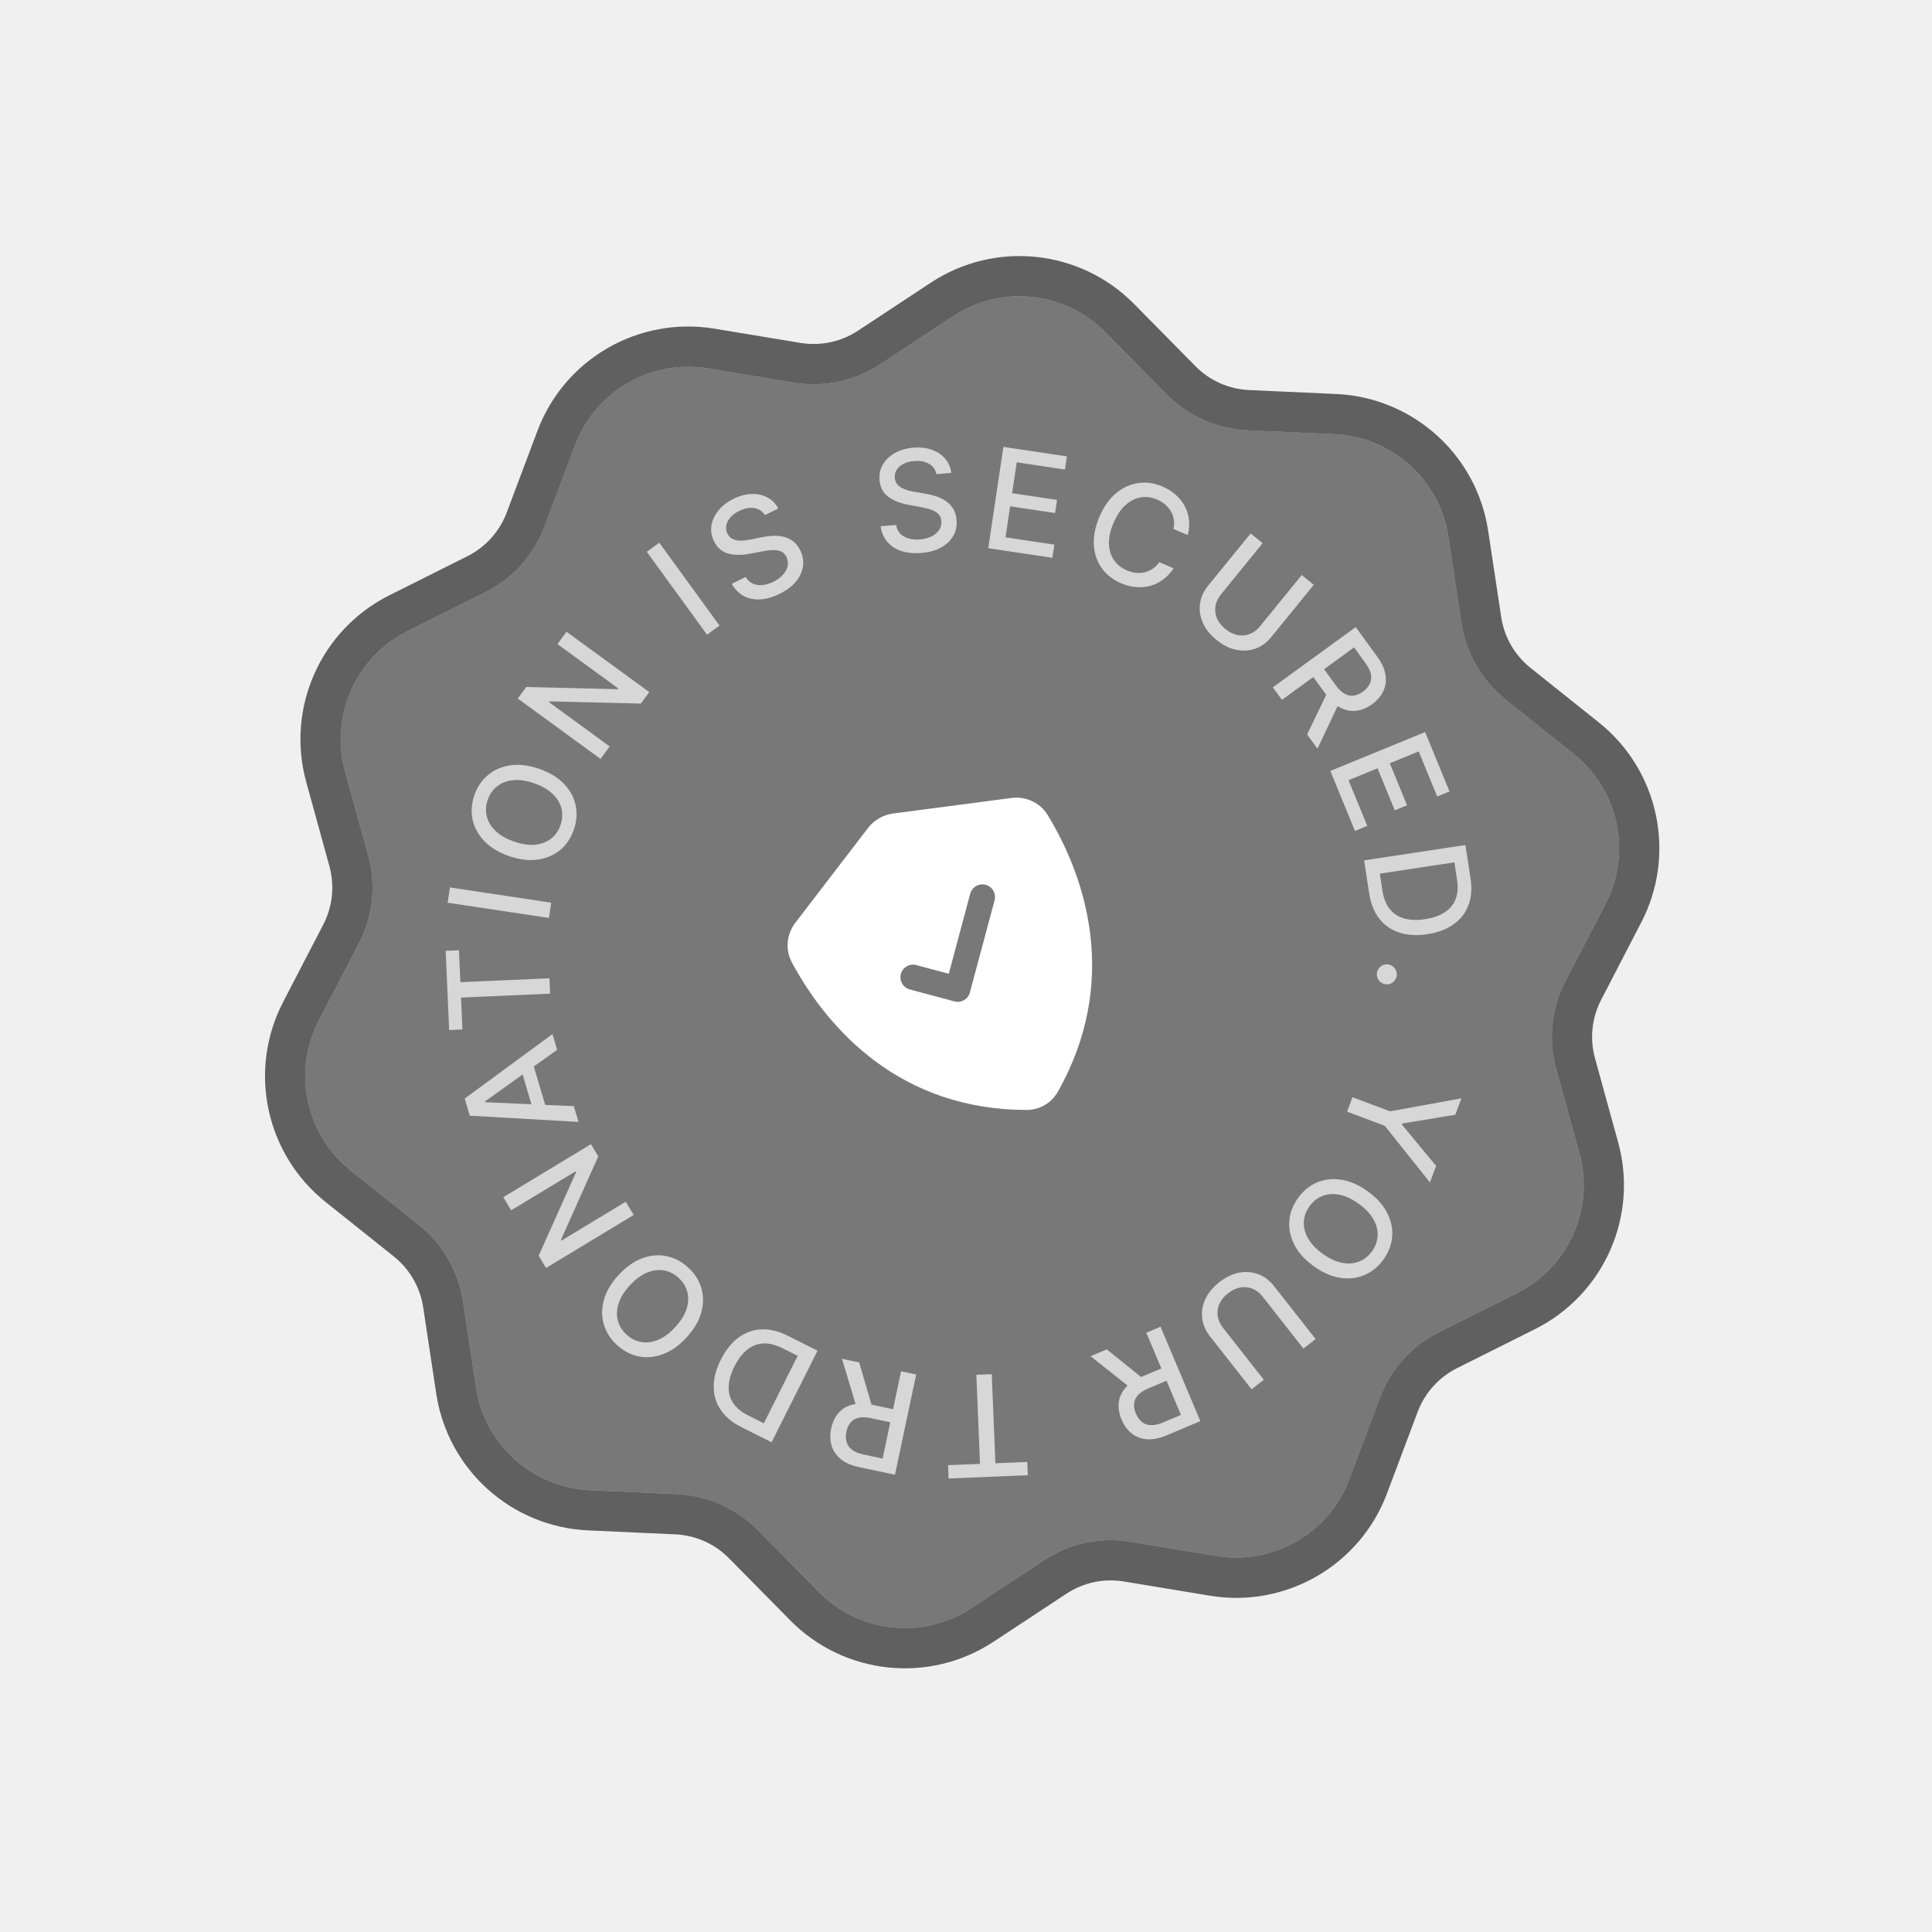
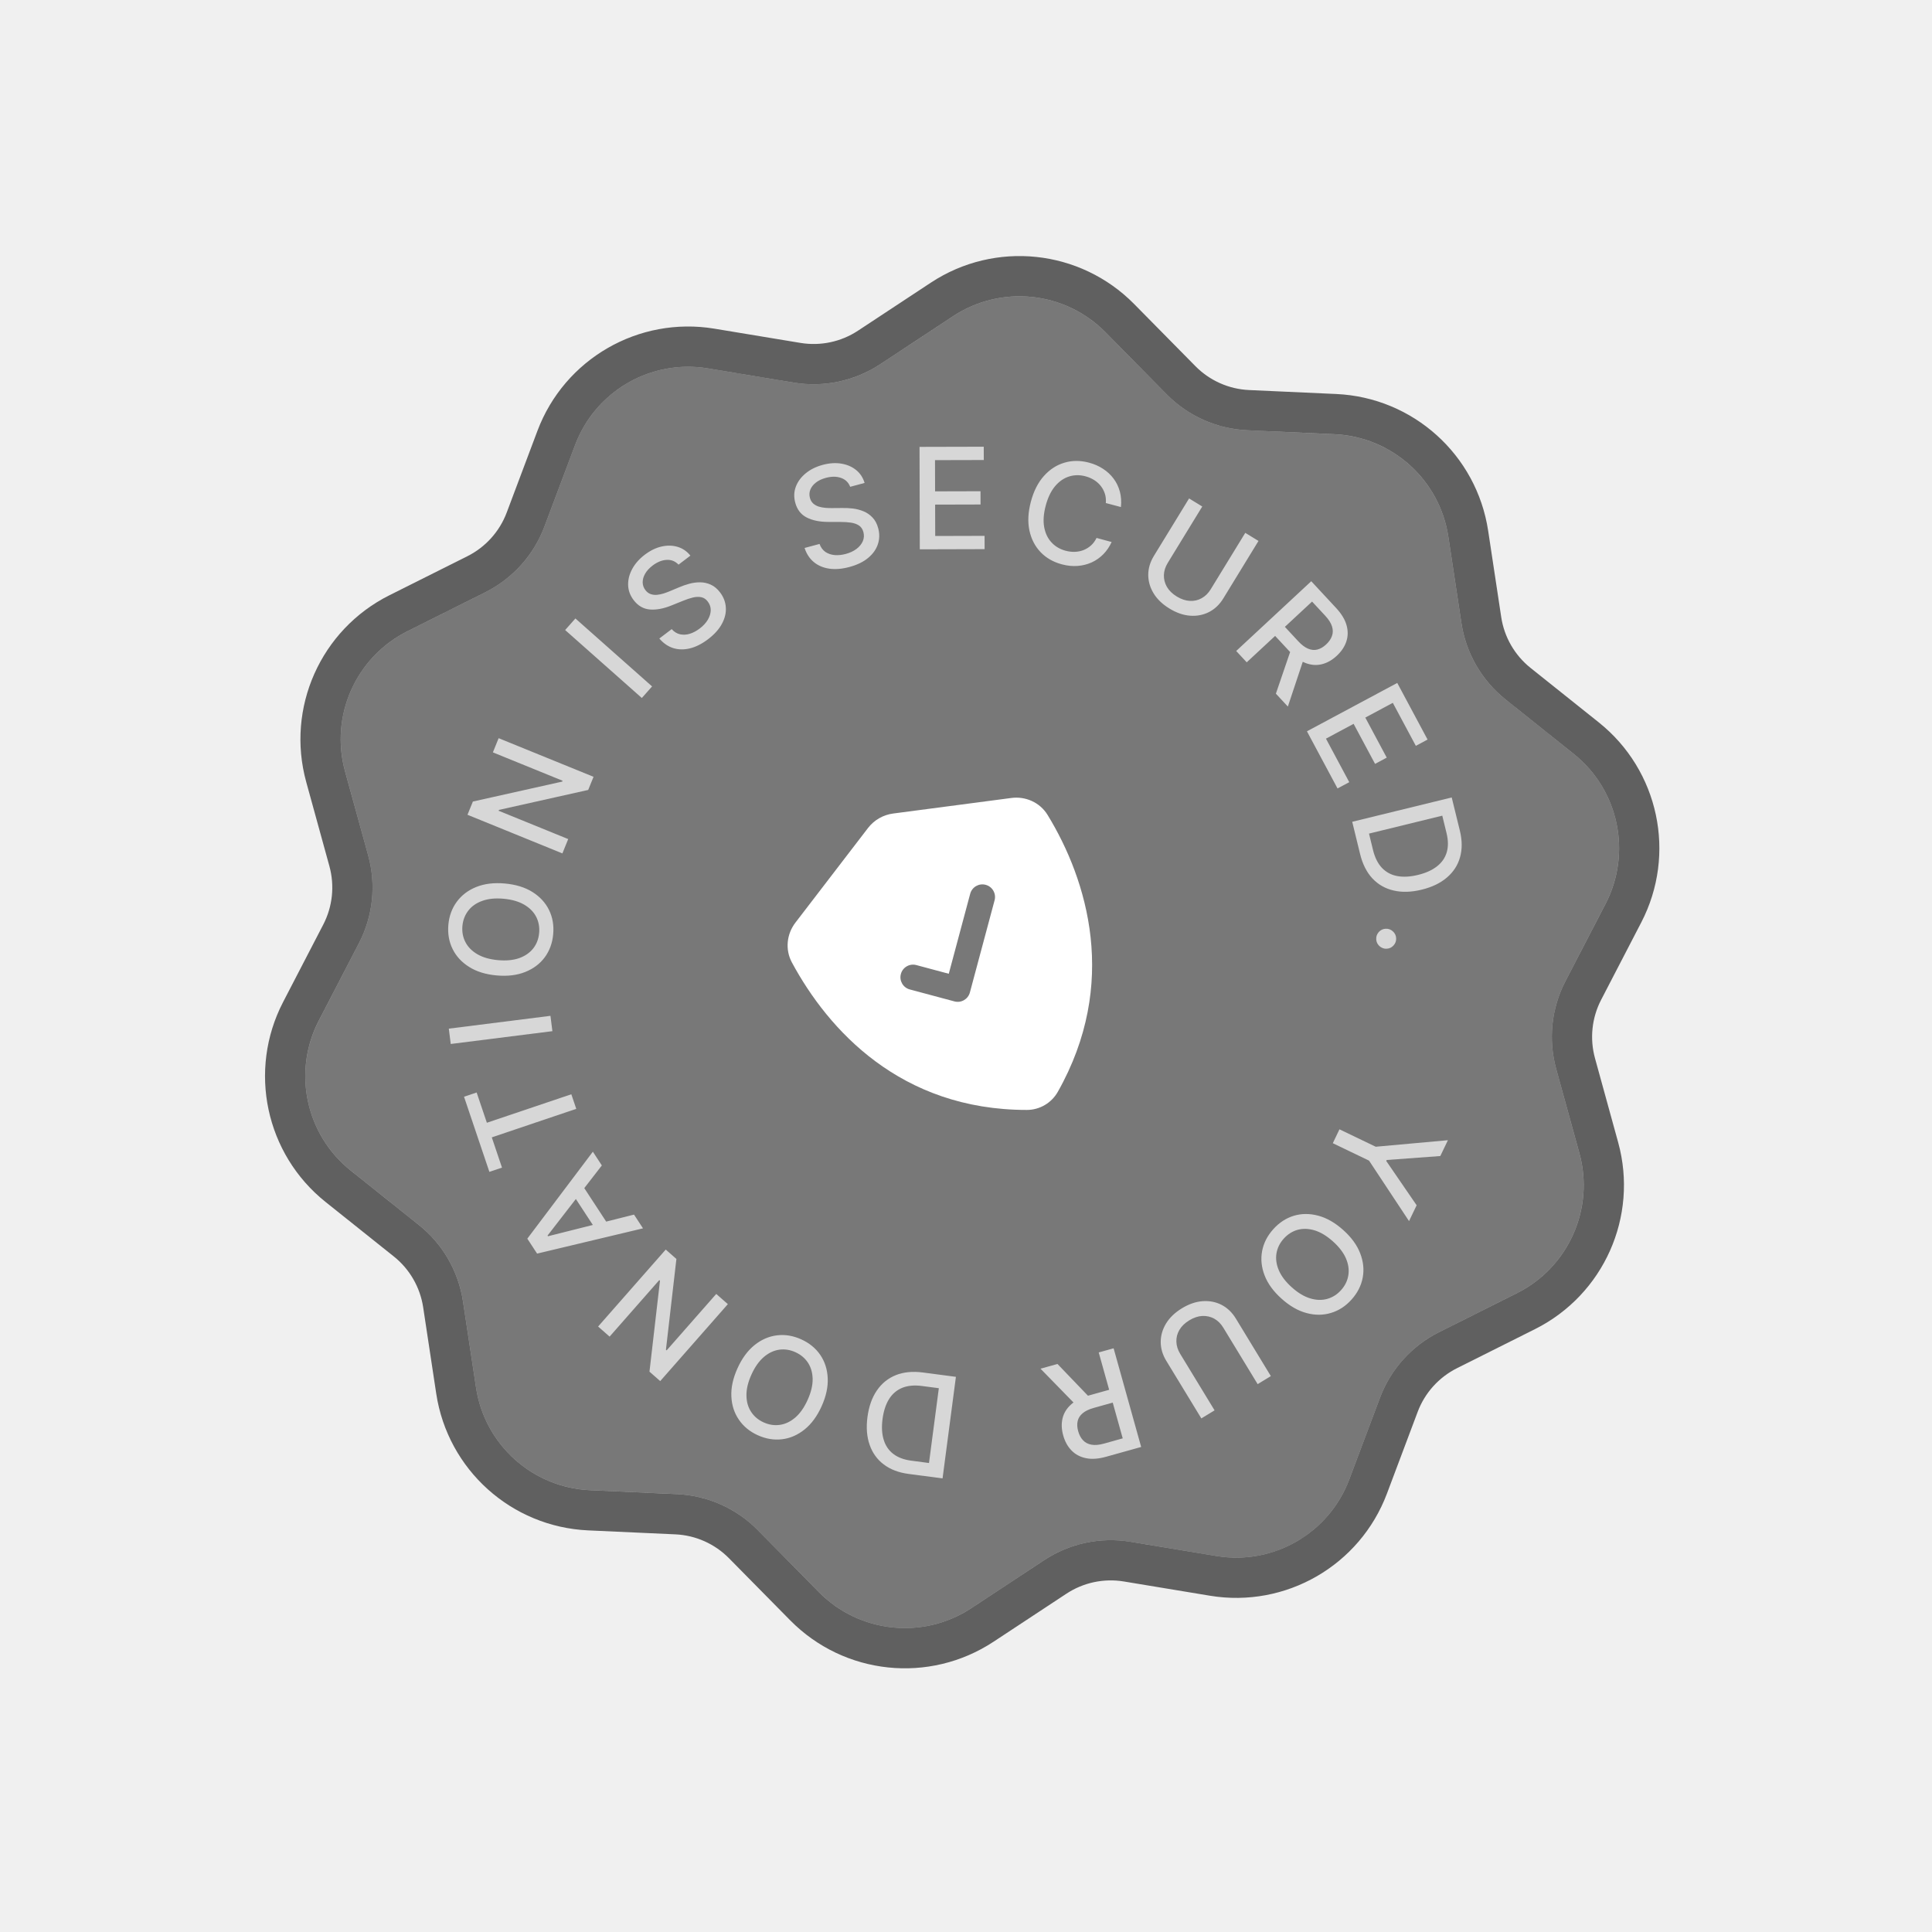
<svg xmlns="http://www.w3.org/2000/svg" width="96" height="96" viewBox="0 0 96 96" fill="none">
  <path d="M28.577 22.112C29.585 19.431 32.347 17.837 35.172 18.304L39.452 19.012C40.943 19.259 42.472 18.934 43.733 18.102L47.356 15.714C49.747 14.138 52.918 14.472 54.929 16.51L57.976 19.599C59.037 20.675 60.465 21.311 61.975 21.379L66.308 21.577C69.169 21.707 71.539 23.841 71.968 26.672L72.617 30.962C72.843 32.456 73.625 33.81 74.806 34.752L78.196 37.459C80.434 39.246 81.097 42.366 79.779 44.909L77.783 48.761C77.088 50.102 76.925 51.657 77.326 53.114L78.477 57.296C79.237 60.057 77.94 62.971 75.38 64.253L71.501 66.196C70.15 66.873 69.104 68.035 68.572 69.449L67.045 73.51C66.037 76.191 63.275 77.785 60.45 77.318L56.17 76.61C54.679 76.363 53.15 76.688 51.888 77.52L48.266 79.907C45.875 81.484 42.703 81.15 40.692 79.111L37.646 76.023C36.585 74.947 35.157 74.311 33.647 74.243L29.313 74.045C26.453 73.915 24.082 71.781 23.654 68.949L23.005 64.66C22.779 63.166 21.997 61.812 20.816 60.869L17.426 58.162C15.188 56.375 14.525 53.256 15.843 50.713L17.839 46.861C18.534 45.52 18.697 43.965 18.296 42.508L17.145 38.325C16.384 35.564 17.682 32.651 20.242 31.368L24.121 29.425C25.472 28.749 26.518 27.587 27.05 26.173L28.577 22.112Z" fill="black" fill-opacity="0.5" />
  <path d="M27.641 21.76C28.817 18.633 32.039 16.773 35.335 17.318L39.615 18.026C40.857 18.231 42.131 17.96 43.183 17.267L46.805 14.879C49.595 13.04 53.295 13.429 55.642 15.808L58.688 18.897C59.572 19.793 60.762 20.323 62.02 20.38L66.354 20.577C69.692 20.729 72.457 23.219 72.957 26.523L73.606 30.812C73.794 32.057 74.446 33.185 75.43 33.971L78.82 36.678C81.431 38.763 82.205 42.402 80.668 45.369L78.671 49.221C78.092 50.339 77.956 51.634 78.29 52.848L79.442 57.031C80.329 60.252 78.815 63.651 75.828 65.148L71.948 67.091C70.823 67.655 69.951 68.623 69.508 69.801L67.981 73.862C66.805 76.989 63.583 78.849 60.286 78.304L56.007 77.596C54.764 77.391 53.49 77.662 52.439 78.355L48.817 80.742C46.027 82.581 42.326 82.192 39.98 79.814L36.934 76.725C36.05 75.829 34.86 75.299 33.602 75.242L29.268 75.045C25.93 74.892 23.165 72.403 22.665 69.099L22.016 64.81C21.827 63.565 21.176 62.436 20.192 61.651L16.802 58.944C14.191 56.859 13.417 53.219 14.954 50.253L16.951 46.401C17.53 45.283 17.666 43.988 17.332 42.774L16.18 38.591C15.293 35.37 16.807 31.971 19.794 30.474L23.674 28.531C24.799 27.967 25.671 26.999 26.114 25.821L27.641 21.76Z" stroke="black" stroke-opacity="0.6" stroke-width="2" />
  <g clip-path="url(#clip0_48_8485)">
    <path d="M43.13 41.144C43.434 40.748 43.883 40.489 44.378 40.424L50.253 39.651C50.95 39.559 51.667 39.862 52.053 40.492C54.038 43.734 55.6 48.877 52.561 54.253C52.247 54.809 51.659 55.152 51.022 55.152C44.743 55.153 41.151 51.167 39.349 47.824C39 47.175 39.095 46.404 39.523 45.846L43.13 41.144ZM48.977 43.966C48.643 43.876 48.299 44.075 48.209 44.409L47.144 48.386L45.532 47.954C45.197 47.864 44.853 48.063 44.764 48.397C44.674 48.732 44.873 49.076 45.207 49.165L47.425 49.759C47.759 49.849 48.103 49.651 48.193 49.316L49.421 44.734C49.51 44.399 49.312 44.055 48.977 43.966Z" fill="white" />
  </g>
-   <path opacity="0.7" d="M72.618 54.575L72.311 55.392L69.678 55.826L69.659 55.877L71.359 57.934L71.053 58.752L68.805 55.938L66.934 55.237L67.202 54.52L69.074 55.221L72.618 54.575ZM65.279 62.917C64.838 62.599 64.517 62.245 64.317 61.855C64.117 61.466 64.033 61.07 64.065 60.666C64.097 60.264 64.242 59.885 64.499 59.529C64.756 59.171 65.071 58.913 65.443 58.754C65.816 58.598 66.219 58.553 66.652 58.62C67.085 58.688 67.522 58.88 67.962 59.197C68.403 59.515 68.723 59.868 68.922 60.258C69.123 60.648 69.208 61.043 69.175 61.445C69.144 61.849 68.999 62.23 68.741 62.587C68.484 62.944 68.169 63.2 67.797 63.357C67.425 63.516 67.023 63.561 66.589 63.494C66.157 63.427 65.72 63.235 65.279 62.917ZM65.724 62.3C66.06 62.542 66.382 62.692 66.691 62.749C67 62.808 67.281 62.786 67.535 62.683C67.789 62.583 68.002 62.414 68.172 62.178C68.344 61.94 68.437 61.684 68.452 61.411C68.469 61.139 68.401 60.865 68.248 60.589C68.096 60.316 67.851 60.058 67.515 59.816C67.179 59.574 66.857 59.423 66.548 59.364C66.24 59.307 65.958 59.329 65.704 59.429C65.451 59.531 65.239 59.701 65.067 59.939C64.897 60.175 64.803 60.43 64.787 60.702C64.771 60.976 64.839 61.25 64.991 61.523C65.144 61.799 65.388 62.058 65.724 62.3ZM62.797 68.558L62.19 69.034L60.123 66.4C59.903 66.12 59.774 65.82 59.736 65.5C59.698 65.181 59.75 64.867 59.892 64.556C60.034 64.246 60.266 63.965 60.586 63.713C60.906 63.463 61.233 63.305 61.567 63.24C61.903 63.177 62.221 63.201 62.522 63.313C62.823 63.426 63.084 63.622 63.304 63.903L65.372 66.536L64.767 67.011L62.738 64.426C62.596 64.245 62.43 64.115 62.24 64.036C62.049 63.959 61.847 63.938 61.637 63.973C61.427 64.009 61.221 64.106 61.019 64.265C60.816 64.424 60.672 64.602 60.587 64.797C60.502 64.994 60.475 65.194 60.508 65.396C60.538 65.6 60.625 65.792 60.767 65.973L62.797 68.558ZM57.667 65.925L59.645 70.616L57.972 71.321C57.609 71.475 57.281 71.539 56.989 71.515C56.694 71.491 56.441 71.394 56.229 71.223C56.017 71.053 55.85 70.824 55.729 70.535C55.608 70.248 55.561 69.97 55.59 69.701C55.617 69.434 55.727 69.189 55.917 68.967C56.106 68.745 56.382 68.558 56.745 68.404L58.012 67.87L58.269 68.48L57.066 68.987C56.837 69.083 56.665 69.195 56.549 69.321C56.432 69.448 56.366 69.588 56.352 69.741C56.337 69.895 56.367 70.059 56.441 70.235C56.516 70.412 56.615 70.551 56.738 70.652C56.86 70.754 57.008 70.808 57.182 70.816C57.355 70.825 57.559 70.781 57.792 70.682L58.681 70.308L56.959 66.224L57.667 65.925ZM56.243 69.018L54.192 67.39L54.998 67.05L57.027 68.688L56.243 69.018ZM51.045 72.643L51.072 73.303L47.136 73.465L47.109 72.805L48.696 72.739L48.514 68.313L49.279 68.282L49.461 72.708L51.045 72.643ZM45.525 68.298L44.471 73.278L42.695 72.903C42.309 72.821 42.003 72.687 41.777 72.5C41.549 72.313 41.397 72.088 41.32 71.826C41.243 71.566 41.237 71.283 41.302 70.976C41.366 70.671 41.487 70.417 41.664 70.212C41.839 70.008 42.069 69.87 42.352 69.796C42.633 69.722 42.967 69.725 43.353 69.807L44.698 70.092L44.561 70.739L43.284 70.469C43.041 70.417 42.836 70.41 42.669 70.448C42.5 70.485 42.366 70.562 42.266 70.68C42.167 70.798 42.097 70.95 42.058 71.136C42.018 71.324 42.02 71.495 42.064 71.648C42.106 71.801 42.196 71.93 42.335 72.036C42.472 72.143 42.664 72.222 42.912 72.275L43.855 72.475L44.773 68.139L45.525 68.298ZM42.591 70.024L41.836 67.517L42.692 67.698L43.422 70.201L42.591 70.024ZM39.151 66.376L40.624 67.115L38.34 71.665L36.821 70.902C36.375 70.678 36.038 70.395 35.809 70.052C35.58 69.711 35.465 69.328 35.465 68.904C35.463 68.48 35.581 68.031 35.818 67.559C36.056 67.085 36.347 66.721 36.691 66.468C37.034 66.213 37.414 66.076 37.832 66.056C38.249 66.037 38.689 66.144 39.151 66.376ZM39.637 67.371L38.888 66.995C38.541 66.821 38.221 66.741 37.926 66.756C37.63 66.773 37.362 66.877 37.124 67.069C36.884 67.262 36.674 67.538 36.493 67.898C36.314 68.255 36.219 68.587 36.208 68.893C36.196 69.198 36.269 69.471 36.428 69.712C36.587 69.953 36.832 70.157 37.164 70.324L37.955 70.721L39.637 67.371ZM30.74 63.352C31.108 62.953 31.498 62.676 31.91 62.524C32.32 62.372 32.724 62.337 33.121 62.417C33.516 62.497 33.875 62.686 34.198 62.984C34.522 63.282 34.74 63.626 34.853 64.014C34.964 64.403 34.96 64.808 34.841 65.23C34.722 65.653 34.479 66.063 34.111 66.461C33.743 66.861 33.354 67.136 32.943 67.288C32.532 67.441 32.129 67.477 31.734 67.397C31.337 67.317 30.976 67.127 30.652 66.828C30.329 66.531 30.112 66.188 30.002 65.799C29.889 65.411 29.892 65.006 30.01 64.583C30.128 64.162 30.371 63.752 30.74 63.352ZM31.299 63.868C31.018 64.172 30.831 64.474 30.738 64.774C30.642 65.073 30.63 65.355 30.701 65.62C30.771 65.884 30.913 66.115 31.127 66.313C31.343 66.512 31.585 66.635 31.855 66.683C32.123 66.732 32.403 66.697 32.695 66.579C32.984 66.46 33.27 66.249 33.55 65.944C33.831 65.639 34.02 65.338 34.115 65.038C34.209 64.739 34.221 64.457 34.151 64.192C34.081 63.929 33.938 63.698 33.722 63.499C33.508 63.301 33.267 63.178 32.998 63.129C32.728 63.08 32.448 63.115 32.158 63.233C31.866 63.352 31.58 63.563 31.299 63.868ZM25.008 59.488L29.364 56.854L29.729 57.458L27.874 61.605L27.898 61.645L31.093 59.713L31.49 60.37L27.134 63.005L26.766 62.396L28.625 58.245L28.601 58.205L25.401 60.139L25.008 59.488ZM28.514 54.965L28.746 55.747L23.344 55.438L23.092 54.587L27.452 51.383L27.684 52.165L24.099 54.729L24.11 54.767L28.514 54.965ZM26.564 55.401L25.812 52.865L26.432 52.681L27.184 55.217L26.564 55.401ZM22.979 51.153L22.318 51.182L22.145 47.246L22.806 47.217L22.876 48.804L27.301 48.61L27.335 49.374L22.909 49.569L22.979 51.153ZM22.357 44.096L27.391 44.853L27.277 45.612L22.243 44.855L22.357 44.096ZM26.8 38.206C27.313 38.385 27.721 38.633 28.025 38.95C28.326 39.267 28.52 39.623 28.604 40.019C28.687 40.414 28.656 40.818 28.511 41.233C28.366 41.649 28.137 41.986 27.826 42.244C27.513 42.499 27.139 42.657 26.705 42.715C26.27 42.774 25.797 42.714 25.285 42.535C24.772 42.355 24.364 42.107 24.063 41.791C23.759 41.474 23.566 41.118 23.483 40.724C23.398 40.328 23.429 39.921 23.575 39.505C23.72 39.091 23.948 38.756 24.261 38.5C24.572 38.242 24.945 38.084 25.38 38.025C25.814 37.966 26.287 38.026 26.8 38.206ZM26.549 38.924C26.157 38.787 25.806 38.735 25.494 38.768C25.181 38.799 24.918 38.9 24.704 39.071C24.488 39.239 24.332 39.462 24.236 39.737C24.139 40.014 24.122 40.285 24.186 40.551C24.247 40.817 24.39 41.06 24.615 41.281C24.839 41.5 25.146 41.678 25.537 41.814C25.928 41.951 26.28 42.004 26.593 41.973C26.905 41.94 27.168 41.839 27.384 41.67C27.597 41.501 27.753 41.278 27.849 41.001C27.946 40.726 27.963 40.455 27.902 40.19C27.839 39.922 27.696 39.679 27.472 39.46C27.247 39.239 26.94 39.06 26.549 38.924ZM28.149 31.39L32.263 34.39L31.846 34.96L27.305 34.851L27.277 34.889L30.294 37.089L29.841 37.71L25.728 34.71L26.147 34.136L30.694 34.246L30.722 34.208L27.701 32.005L28.149 31.39ZM32.76 26.967L35.753 31.085L35.132 31.537L32.139 27.419L32.76 26.967ZM38.005 25.593C37.878 25.393 37.7 25.277 37.471 25.245C37.24 25.212 36.994 25.259 36.732 25.387C36.544 25.479 36.397 25.588 36.289 25.715C36.18 25.84 36.113 25.972 36.087 26.112C36.062 26.25 36.081 26.383 36.145 26.513C36.198 26.621 36.269 26.703 36.358 26.757C36.449 26.81 36.549 26.844 36.658 26.857C36.769 26.867 36.881 26.867 36.995 26.855C37.109 26.842 37.216 26.825 37.316 26.804L37.819 26.701C37.983 26.666 38.156 26.641 38.339 26.627C38.523 26.613 38.704 26.625 38.884 26.66C39.064 26.696 39.23 26.768 39.382 26.876C39.536 26.983 39.663 27.14 39.764 27.345C39.89 27.605 39.935 27.867 39.9 28.134C39.865 28.399 39.75 28.652 39.554 28.892C39.359 29.131 39.083 29.338 38.725 29.513C38.383 29.68 38.06 29.77 37.757 29.784C37.453 29.797 37.182 29.739 36.943 29.608C36.704 29.477 36.509 29.276 36.36 29.008L37.052 28.67C37.146 28.829 37.267 28.94 37.415 29.005C37.563 29.067 37.724 29.089 37.898 29.07C38.072 29.05 38.248 28.996 38.425 28.91C38.62 28.814 38.779 28.699 38.901 28.564C39.023 28.426 39.102 28.281 39.136 28.128C39.169 27.973 39.15 27.822 39.077 27.673C39.011 27.537 38.918 27.445 38.798 27.396C38.68 27.347 38.542 27.326 38.383 27.334C38.226 27.34 38.055 27.362 37.87 27.399L37.257 27.516C36.842 27.595 36.48 27.59 36.171 27.501C35.864 27.412 35.632 27.208 35.477 26.889C35.348 26.625 35.307 26.36 35.354 26.094C35.401 25.828 35.52 25.581 35.711 25.352C35.901 25.123 36.15 24.933 36.456 24.784C36.766 24.632 37.066 24.553 37.356 24.546C37.647 24.538 37.908 24.596 38.138 24.72C38.367 24.842 38.545 25.025 38.671 25.267L38.005 25.593ZM46.529 23.561C46.483 23.328 46.359 23.156 46.156 23.043C45.954 22.929 45.707 22.884 45.416 22.908C45.208 22.926 45.031 22.974 44.885 23.053C44.738 23.13 44.628 23.229 44.553 23.35C44.48 23.469 44.449 23.601 44.462 23.744C44.472 23.865 44.508 23.967 44.572 24.049C44.637 24.132 44.718 24.199 44.816 24.251C44.915 24.301 45.02 24.341 45.13 24.372C45.241 24.401 45.347 24.423 45.448 24.44L45.954 24.527C46.119 24.553 46.29 24.593 46.466 24.646C46.642 24.699 46.807 24.775 46.961 24.874C47.116 24.972 47.245 25.099 47.348 25.255C47.452 25.411 47.514 25.603 47.533 25.831C47.557 26.118 47.505 26.38 47.375 26.615C47.247 26.85 47.047 27.044 46.778 27.197C46.509 27.349 46.177 27.442 45.781 27.475C45.401 27.507 45.067 27.474 44.78 27.377C44.492 27.28 44.261 27.127 44.085 26.919C43.909 26.71 43.8 26.453 43.758 26.148L44.526 26.084C44.556 26.266 44.629 26.414 44.743 26.527C44.859 26.639 45.001 26.718 45.169 26.763C45.34 26.807 45.523 26.821 45.719 26.804C45.936 26.786 46.125 26.736 46.288 26.654C46.452 26.57 46.578 26.463 46.665 26.333C46.752 26.201 46.789 26.052 46.775 25.887C46.762 25.737 46.709 25.618 46.615 25.529C46.523 25.44 46.401 25.371 46.251 25.32C46.102 25.27 45.934 25.228 45.749 25.195L45.135 25.082C44.72 25.006 44.384 24.87 44.128 24.675C43.874 24.481 43.732 24.207 43.702 23.853C43.678 23.561 43.736 23.299 43.876 23.068C44.016 22.837 44.216 22.649 44.477 22.506C44.738 22.361 45.038 22.274 45.378 22.245C45.722 22.216 46.03 22.251 46.302 22.35C46.577 22.448 46.799 22.596 46.968 22.795C47.138 22.992 47.238 23.227 47.267 23.498L46.529 23.561ZM49.105 27.24L49.858 22.205L53.015 22.677L52.917 23.331L50.52 22.972L50.291 24.506L52.523 24.84L52.426 25.491L50.193 25.158L49.963 26.699L52.389 27.062L52.292 27.716L49.105 27.24ZM59.019 26.588L58.306 26.283C58.344 26.119 58.35 25.963 58.325 25.815C58.3 25.668 58.251 25.53 58.177 25.403C58.104 25.276 58.009 25.163 57.892 25.065C57.777 24.967 57.645 24.886 57.496 24.822C57.226 24.706 56.956 24.671 56.684 24.715C56.415 24.76 56.162 24.887 55.926 25.096C55.692 25.306 55.494 25.6 55.333 25.978C55.169 26.358 55.093 26.706 55.102 27.02C55.114 27.335 55.197 27.605 55.353 27.831C55.509 28.056 55.72 28.226 55.987 28.34C56.134 28.403 56.283 28.443 56.432 28.461C56.584 28.477 56.731 28.469 56.873 28.436C57.015 28.403 57.148 28.345 57.272 28.263C57.397 28.18 57.507 28.07 57.6 27.933L58.312 28.24C58.175 28.454 58.01 28.634 57.818 28.781C57.627 28.926 57.417 29.033 57.186 29.1C56.958 29.166 56.718 29.191 56.468 29.173C56.218 29.156 55.964 29.093 55.706 28.982C55.301 28.809 54.981 28.558 54.746 28.231C54.512 27.901 54.381 27.518 54.352 27.08C54.325 26.643 54.418 26.175 54.631 25.677C54.845 25.178 55.12 24.788 55.456 24.508C55.793 24.227 56.161 24.058 56.56 24.002C56.96 23.944 57.361 24.002 57.765 24.175C58.013 24.281 58.23 24.416 58.414 24.579C58.6 24.742 58.75 24.929 58.863 25.14C58.977 25.349 59.049 25.576 59.077 25.821C59.106 26.064 59.087 26.32 59.019 26.588ZM64.683 28.573L65.281 29.059L63.167 31.656C62.942 31.933 62.678 32.125 62.374 32.232C62.072 32.339 61.754 32.357 61.419 32.288C61.085 32.217 60.761 32.053 60.444 31.796C60.13 31.54 59.904 31.255 59.767 30.943C59.631 30.63 59.584 30.314 59.627 29.996C59.671 29.677 59.805 29.38 60.03 29.103L62.144 26.506L62.74 26.991L60.665 29.54C60.52 29.719 60.43 29.909 60.395 30.112C60.362 30.316 60.386 30.516 60.466 30.714C60.547 30.911 60.688 31.09 60.887 31.252C61.087 31.416 61.292 31.517 61.501 31.557C61.713 31.596 61.913 31.578 62.103 31.502C62.295 31.427 62.463 31.3 62.609 31.122L64.683 28.573ZM63.247 34.153L67.365 31.16L68.432 32.628C68.664 32.947 68.802 33.251 68.845 33.542C68.889 33.833 68.852 34.102 68.733 34.348C68.616 34.593 68.431 34.807 68.178 34.992C67.926 35.175 67.665 35.283 67.397 35.316C67.13 35.35 66.867 35.3 66.607 35.165C66.348 35.032 66.103 34.805 65.871 34.486L65.063 33.374L65.598 32.986L66.365 34.041C66.511 34.242 66.659 34.385 66.808 34.469C66.958 34.554 67.11 34.587 67.263 34.566C67.415 34.545 67.569 34.478 67.723 34.366C67.879 34.253 67.991 34.125 68.061 33.982C68.132 33.84 68.152 33.684 68.12 33.512C68.09 33.342 68 33.154 67.851 32.949L67.284 32.168L63.699 34.775L63.247 34.153ZM66.583 34.836L65.465 37.203L64.95 36.496L66.083 34.148L66.583 34.836ZM66.104 38.308L70.814 36.375L72.025 39.328L71.414 39.579L70.494 37.337L69.059 37.926L69.915 40.014L69.306 40.264L68.449 38.176L67.007 38.768L67.939 41.038L67.327 41.289L66.104 38.308ZM68.031 44.381L67.784 42.752L72.818 41.989L73.073 43.67C73.147 44.163 73.111 44.602 72.963 44.987C72.817 45.371 72.57 45.686 72.223 45.931C71.879 46.178 71.445 46.34 70.922 46.42C70.398 46.499 69.933 46.472 69.527 46.337C69.121 46.204 68.79 45.973 68.532 45.643C68.276 45.313 68.109 44.892 68.031 44.381ZM68.563 43.411L68.689 44.239C68.747 44.622 68.867 44.93 69.05 45.162C69.234 45.394 69.473 45.552 69.768 45.637C70.064 45.721 70.411 45.733 70.809 45.673C71.204 45.613 71.529 45.499 71.786 45.331C72.042 45.165 72.223 44.947 72.328 44.678C72.433 44.409 72.457 44.091 72.402 43.724L72.269 42.849L68.563 43.411ZM68.415 48.401C68.418 48.265 68.47 48.149 68.569 48.054C68.669 47.96 68.788 47.914 68.926 47.918C69.062 47.922 69.176 47.974 69.269 48.075C69.364 48.176 69.41 48.294 69.406 48.43C69.402 48.566 69.35 48.681 69.249 48.776C69.15 48.871 69.033 48.916 68.897 48.912C68.806 48.909 68.723 48.884 68.648 48.835C68.575 48.788 68.517 48.727 68.474 48.651C68.432 48.575 68.412 48.492 68.415 48.401Z" fill="white" />
+   <path opacity="0.7" d="M71.946 56.656L71.568 57.443L68.906 57.639L68.882 57.688L70.392 59.889L70.014 60.676L68.027 57.671L66.226 56.805L66.557 56.115L68.359 56.981L71.946 56.656ZM63.683 64.534C63.278 64.172 62.996 63.786 62.838 63.377C62.68 62.969 62.639 62.566 62.713 62.167C62.788 61.771 62.971 61.41 63.264 61.083C63.558 60.754 63.898 60.531 64.285 60.412C64.672 60.295 65.077 60.294 65.501 60.406C65.925 60.519 66.339 60.756 66.743 61.118C67.148 61.48 67.429 61.866 67.586 62.274C67.745 62.683 67.787 63.085 67.713 63.481C67.639 63.88 67.454 64.243 67.16 64.572C66.867 64.899 66.528 65.121 66.141 65.237C65.754 65.356 65.349 65.359 64.925 65.246C64.502 65.134 64.088 64.897 63.683 64.534ZM64.191 63.968C64.499 64.244 64.804 64.427 65.105 64.516C65.405 64.607 65.688 64.615 65.951 64.54C66.215 64.466 66.444 64.321 66.638 64.104C66.834 63.885 66.954 63.641 66.997 63.371C67.042 63.102 67.004 62.823 66.881 62.533C66.758 62.245 66.542 61.963 66.234 61.686C65.925 61.41 65.62 61.226 65.32 61.135C65.019 61.046 64.737 61.038 64.473 61.111C64.211 61.185 63.982 61.332 63.786 61.55C63.592 61.767 63.472 62.011 63.427 62.279C63.382 62.551 63.421 62.83 63.544 63.118C63.666 63.408 63.882 63.691 64.191 63.968ZM60.352 70.08L59.694 70.48L57.953 67.62C57.767 67.316 57.675 67.002 57.675 66.68C57.676 66.36 57.765 66.053 57.942 65.761C58.12 65.471 58.383 65.219 58.731 65.007C59.078 64.796 59.422 64.678 59.762 64.654C60.103 64.631 60.416 64.692 60.701 64.839C60.987 64.987 61.222 65.213 61.408 65.517L63.148 68.378L62.492 68.777L60.784 65.97C60.664 65.773 60.514 65.624 60.335 65.524C60.154 65.425 59.957 65.38 59.744 65.389C59.531 65.4 59.315 65.472 59.096 65.606C58.875 65.74 58.711 65.9 58.603 66.083C58.495 66.269 58.446 66.465 58.454 66.669C58.46 66.874 58.524 67.076 58.643 67.272L60.352 70.08ZM55.335 66.996L56.704 71.899L54.956 72.387C54.576 72.493 54.243 72.516 53.956 72.455C53.667 72.394 53.428 72.266 53.239 72.069C53.05 71.874 52.914 71.626 52.83 71.324C52.746 71.024 52.735 70.742 52.797 70.479C52.859 70.217 52.998 69.988 53.215 69.792C53.43 69.596 53.728 69.445 54.108 69.339L55.432 68.969L55.609 69.606L54.352 69.957C54.113 70.024 53.928 70.112 53.797 70.223C53.664 70.334 53.581 70.465 53.548 70.615C53.514 70.766 53.523 70.933 53.574 71.116C53.626 71.301 53.706 71.452 53.816 71.567C53.924 71.683 54.064 71.756 54.236 71.786C54.406 71.817 54.614 71.799 54.858 71.731L55.787 71.471L54.595 67.202L55.335 66.996ZM53.532 69.884L51.703 68.01L52.546 67.775L54.351 69.655L53.532 69.884ZM45.865 68.199L47.499 68.414L46.835 73.461L45.149 73.239C44.654 73.174 44.243 73.017 43.915 72.769C43.586 72.521 43.352 72.197 43.213 71.796C43.071 71.396 43.035 70.934 43.104 70.41C43.173 69.885 43.329 69.445 43.571 69.093C43.811 68.74 44.126 68.486 44.514 68.329C44.902 68.175 45.352 68.131 45.865 68.199ZM46.65 68.979L45.819 68.87C45.435 68.819 45.106 68.849 44.832 68.96C44.558 69.073 44.34 69.259 44.177 69.519C44.014 69.779 43.906 70.11 43.853 70.509C43.801 70.905 43.82 71.249 43.911 71.542C43.999 71.834 44.158 72.068 44.387 72.244C44.617 72.42 44.915 72.532 45.283 72.58L46.161 72.696L46.65 68.979ZM36.645 67.99C36.869 67.495 37.152 67.11 37.494 66.835C37.835 66.562 38.207 66.401 38.609 66.352C39.01 66.303 39.41 66.37 39.81 66.55C40.212 66.732 40.528 66.989 40.757 67.322C40.985 67.655 41.109 68.041 41.129 68.48C41.149 68.918 41.048 69.384 40.825 69.878C40.601 70.373 40.319 70.757 39.977 71.031C39.635 71.305 39.264 71.467 38.864 71.515C38.461 71.564 38.059 71.498 37.657 71.317C37.257 71.136 36.943 70.879 36.716 70.545C36.486 70.212 36.361 69.827 36.341 69.389C36.32 68.952 36.421 68.486 36.645 67.99ZM37.338 68.303C37.168 68.681 37.085 69.026 37.091 69.34C37.094 69.654 37.172 69.926 37.323 70.154C37.473 70.383 37.68 70.558 37.946 70.678C38.213 70.799 38.482 70.839 38.753 70.8C39.023 70.762 39.278 70.64 39.517 70.436C39.755 70.232 39.959 69.941 40.129 69.564C40.3 69.186 40.383 68.84 40.38 68.526C40.374 68.212 40.297 67.941 40.147 67.712C39.997 67.484 39.789 67.31 39.522 67.189C39.256 67.069 38.988 67.028 38.718 67.066C38.446 67.105 38.191 67.227 37.953 67.43C37.714 67.635 37.509 67.926 37.338 68.303ZM29.72 65.914L33.08 62.09L33.61 62.556L33.09 67.069L33.125 67.1L35.59 64.295L36.167 64.802L32.806 68.626L32.272 68.157L32.794 63.639L32.759 63.608L30.291 66.416L29.72 65.914ZM31.504 60.353L31.951 61.036L26.688 62.291L26.202 61.548L29.459 57.227L29.905 57.91L27.207 61.395L27.229 61.428L31.504 60.353ZM29.761 61.331L28.313 59.118L28.854 58.764L30.302 60.977L29.761 61.331ZM24.944 58.018L24.317 58.229L23.057 54.496L23.684 54.285L24.192 55.789L28.389 54.373L28.634 55.098L24.437 56.515L24.944 58.018ZM22.301 51.113L27.352 50.476L27.448 51.238L22.397 51.875L22.301 51.113ZM25.09 43.901C25.631 43.95 26.088 44.091 26.459 44.324C26.829 44.557 27.104 44.855 27.282 45.219C27.459 45.581 27.528 45.981 27.488 46.419C27.449 46.858 27.309 47.24 27.07 47.566C26.829 47.891 26.506 48.134 26.098 48.297C25.691 48.46 25.217 48.517 24.677 48.469C24.136 48.42 23.68 48.279 23.311 48.046C22.939 47.812 22.665 47.515 22.488 47.153C22.309 46.789 22.24 46.387 22.279 45.948C22.319 45.511 22.459 45.13 22.699 44.806C22.939 44.48 23.262 44.235 23.669 44.072C24.075 43.909 24.548 43.852 25.09 43.901ZM25.021 44.658C24.609 44.621 24.255 44.657 23.961 44.765C23.665 44.871 23.434 45.033 23.268 45.251C23.101 45.468 23.004 45.721 22.977 46.011C22.951 46.304 23.001 46.571 23.127 46.814C23.252 47.056 23.45 47.257 23.722 47.416C23.992 47.574 24.334 47.671 24.746 47.709C25.159 47.746 25.513 47.711 25.809 47.605C26.103 47.497 26.334 47.334 26.502 47.118C26.668 46.902 26.764 46.648 26.79 46.356C26.816 46.065 26.767 45.799 26.643 45.556C26.517 45.312 26.318 45.111 26.048 44.953C25.776 44.794 25.434 44.696 25.021 44.658ZM24.777 36.68L29.493 38.599L29.227 39.252L24.794 40.243L24.776 40.286L28.234 41.693L27.945 42.405L23.229 40.486L23.497 39.828L27.936 38.837L27.954 38.794L24.491 37.385L24.777 36.68ZM28.592 30.731L32.402 34.108L31.892 34.683L28.082 31.306L28.592 30.731ZM33.716 28.057C33.553 27.886 33.355 27.807 33.124 27.82C32.892 27.832 32.659 27.926 32.427 28.102C32.261 28.229 32.137 28.364 32.055 28.509C31.973 28.653 31.933 28.796 31.934 28.938C31.937 29.078 31.981 29.205 32.068 29.32C32.142 29.416 32.227 29.482 32.325 29.518C32.424 29.553 32.529 29.566 32.639 29.558C32.749 29.547 32.859 29.525 32.969 29.491C33.078 29.456 33.18 29.419 33.274 29.379L33.748 29.181C33.901 29.115 34.067 29.057 34.244 29.008C34.421 28.959 34.601 28.934 34.784 28.935C34.968 28.935 35.144 28.973 35.315 29.05C35.487 29.126 35.642 29.255 35.78 29.437C35.954 29.666 36.05 29.916 36.066 30.184C36.084 30.451 36.02 30.721 35.873 30.995C35.728 31.267 35.497 31.523 35.181 31.764C34.877 31.994 34.578 32.145 34.283 32.217C33.988 32.289 33.71 32.284 33.451 32.203C33.19 32.12 32.961 31.961 32.762 31.727L33.376 31.261C33.499 31.398 33.639 31.485 33.797 31.519C33.954 31.551 34.116 31.542 34.283 31.49C34.45 31.436 34.612 31.349 34.769 31.23C34.942 31.099 35.075 30.955 35.169 30.799C35.263 30.64 35.312 30.483 35.316 30.326C35.318 30.168 35.27 30.023 35.169 29.891C35.078 29.77 34.969 29.698 34.843 29.674C34.717 29.648 34.577 29.654 34.423 29.692C34.27 29.729 34.107 29.784 33.932 29.856L33.354 30.089C32.962 30.247 32.606 30.312 32.286 30.285C31.967 30.256 31.7 30.101 31.485 29.818C31.308 29.585 31.217 29.333 31.211 29.062C31.206 28.792 31.275 28.526 31.418 28.265C31.561 28.003 31.768 27.769 32.04 27.563C32.314 27.355 32.593 27.219 32.876 27.156C33.16 27.092 33.428 27.099 33.677 27.175C33.926 27.251 34.135 27.396 34.306 27.609L33.716 28.057ZM42.246 24.189C42.159 23.969 42.006 23.821 41.787 23.746C41.568 23.669 41.317 23.669 41.035 23.745C40.834 23.799 40.668 23.878 40.538 23.981C40.407 24.083 40.316 24.2 40.264 24.333C40.213 24.463 40.206 24.598 40.244 24.737C40.275 24.854 40.33 24.947 40.407 25.018C40.486 25.087 40.578 25.139 40.683 25.173C40.789 25.204 40.899 25.225 41.014 25.235C41.127 25.244 41.236 25.248 41.338 25.246L41.852 25.242C42.019 25.238 42.194 25.247 42.376 25.268C42.559 25.29 42.735 25.335 42.904 25.405C43.074 25.474 43.223 25.576 43.352 25.712C43.483 25.846 43.578 26.024 43.637 26.245C43.712 26.523 43.706 26.79 43.62 27.045C43.536 27.299 43.375 27.525 43.136 27.723C42.899 27.921 42.589 28.071 42.204 28.174C41.836 28.273 41.502 28.3 41.202 28.256C40.902 28.211 40.647 28.102 40.437 27.928C40.227 27.753 40.074 27.52 39.979 27.228L40.723 27.028C40.785 27.202 40.882 27.334 41.015 27.426C41.149 27.515 41.303 27.567 41.477 27.582C41.652 27.595 41.834 27.576 42.025 27.525C42.235 27.469 42.412 27.386 42.558 27.276C42.705 27.165 42.809 27.037 42.872 26.893C42.934 26.748 42.944 26.595 42.901 26.435C42.862 26.29 42.788 26.181 42.68 26.111C42.573 26.04 42.441 25.993 42.284 25.97C42.129 25.947 41.957 25.935 41.768 25.936L41.145 25.934C40.722 25.932 40.368 25.859 40.081 25.712C39.797 25.566 39.608 25.321 39.516 24.979C39.44 24.696 39.45 24.428 39.547 24.175C39.644 23.923 39.808 23.703 40.039 23.515C40.27 23.326 40.55 23.188 40.88 23.099C41.213 23.01 41.522 22.989 41.808 23.038C42.095 23.086 42.34 23.192 42.543 23.358C42.744 23.521 42.884 23.735 42.961 23.997L42.246 24.189ZM45.704 27.296L45.691 22.205L48.882 22.197L48.884 22.858L46.46 22.864L46.464 24.415L48.721 24.409L48.723 25.068L46.466 25.074L46.47 26.633L48.923 26.626L48.925 27.287L45.704 27.296ZM55.698 25.195L54.948 24.996C54.962 24.828 54.946 24.673 54.9 24.53C54.854 24.388 54.785 24.259 54.694 24.144C54.603 24.029 54.492 23.931 54.363 23.85C54.235 23.77 54.093 23.709 53.936 23.667C53.653 23.591 53.38 23.595 53.117 23.678C52.857 23.761 52.625 23.923 52.422 24.164C52.221 24.406 52.067 24.725 51.962 25.122C51.855 25.523 51.829 25.878 51.884 26.187C51.941 26.497 52.062 26.752 52.249 26.953C52.435 27.154 52.669 27.291 52.949 27.366C53.105 27.407 53.257 27.425 53.408 27.421C53.56 27.415 53.704 27.386 53.84 27.333C53.976 27.28 54.099 27.203 54.21 27.104C54.322 27.004 54.414 26.879 54.487 26.73L55.236 26.932C55.131 27.163 54.994 27.365 54.825 27.538C54.657 27.709 54.465 27.845 54.246 27.945C54.029 28.043 53.796 28.102 53.546 28.121C53.295 28.14 53.035 28.114 52.764 28.042C52.338 27.928 51.986 27.727 51.706 27.436C51.427 27.144 51.242 26.784 51.15 26.355C51.06 25.926 51.085 25.45 51.224 24.926C51.364 24.401 51.58 23.975 51.872 23.65C52.165 23.323 52.505 23.103 52.892 22.99C53.279 22.875 53.685 22.875 54.109 22.988C54.37 23.057 54.603 23.159 54.809 23.295C55.017 23.429 55.192 23.592 55.335 23.784C55.478 23.975 55.581 24.189 55.645 24.428C55.709 24.664 55.726 24.92 55.698 25.195ZM61.877 26.477L62.534 26.879L60.786 29.735C60.6 30.039 60.363 30.264 60.077 30.411C59.791 30.557 59.478 30.618 59.138 30.594C58.797 30.569 58.454 30.449 58.106 30.236C57.76 30.024 57.498 29.773 57.321 29.482C57.144 29.189 57.056 28.883 57.056 28.562C57.057 28.24 57.15 27.927 57.336 27.623L59.085 24.767L59.74 25.168L58.024 27.971C57.904 28.168 57.84 28.369 57.833 28.574C57.827 28.78 57.877 28.976 57.983 29.162C58.09 29.346 58.253 29.505 58.472 29.639C58.693 29.774 58.909 29.847 59.121 29.858C59.336 29.869 59.533 29.825 59.711 29.724C59.891 29.624 60.041 29.476 60.161 29.279L61.877 26.477ZM61.426 32.347L65.156 28.881L66.391 30.211C66.659 30.5 66.832 30.786 66.91 31.069C66.989 31.353 66.984 31.624 66.896 31.883C66.809 32.14 66.651 32.375 66.421 32.588C66.193 32.8 65.948 32.939 65.685 33.004C65.425 33.07 65.157 33.051 64.883 32.949C64.61 32.847 64.34 32.652 64.071 32.363L63.135 31.356L63.62 30.906L64.508 31.862C64.677 32.044 64.841 32.168 64.999 32.233C65.159 32.3 65.313 32.314 65.462 32.275C65.611 32.236 65.756 32.152 65.895 32.022C66.036 31.891 66.133 31.75 66.185 31.6C66.239 31.451 66.239 31.293 66.187 31.127C66.136 30.961 66.025 30.785 65.853 30.599L65.196 29.892L61.949 32.91L61.426 32.347ZM64.82 32.624L63.993 35.109L63.398 34.468L64.241 32.002L64.82 32.624ZM64.941 36.338L69.429 33.935L70.935 36.748L70.352 37.061L69.208 34.924L67.841 35.656L68.906 37.646L68.326 37.957L67.26 35.967L65.886 36.703L67.044 38.866L66.461 39.178L64.941 36.338ZM67.582 42.435L67.191 40.834L72.135 39.625L72.54 41.276C72.658 41.761 72.661 42.201 72.548 42.597C72.437 42.993 72.219 43.328 71.896 43.604C71.575 43.88 71.157 44.081 70.644 44.207C70.129 44.333 69.663 44.347 69.247 44.249C68.831 44.153 68.48 43.953 68.193 43.647C67.909 43.342 67.705 42.938 67.582 42.435ZM68.025 41.421L68.224 42.235C68.316 42.611 68.464 42.907 68.666 43.122C68.871 43.337 69.123 43.473 69.424 43.53C69.726 43.588 70.073 43.569 70.464 43.473C70.852 43.378 71.166 43.236 71.406 43.045C71.647 42.857 71.807 42.624 71.888 42.347C71.969 42.069 71.965 41.75 71.876 41.39L71.666 40.53L68.025 41.421ZM68.384 46.672C68.376 46.537 68.418 46.417 68.508 46.314C68.601 46.211 68.715 46.156 68.853 46.149C68.988 46.141 69.107 46.184 69.208 46.276C69.311 46.368 69.367 46.482 69.374 46.618C69.381 46.754 69.339 46.873 69.247 46.976C69.156 47.079 69.043 47.134 68.907 47.141C68.816 47.146 68.731 47.128 68.653 47.086C68.576 47.045 68.513 46.989 68.464 46.917C68.415 46.845 68.389 46.763 68.384 46.672Z" fill="white" />
  <defs>
    <clipPath id="clip0_48_8485">
      <rect width="20.067" height="20.067" fill="white" transform="translate(34.105 44.1382) rotate(-30)" />
    </clipPath>
  </defs>
</svg>
